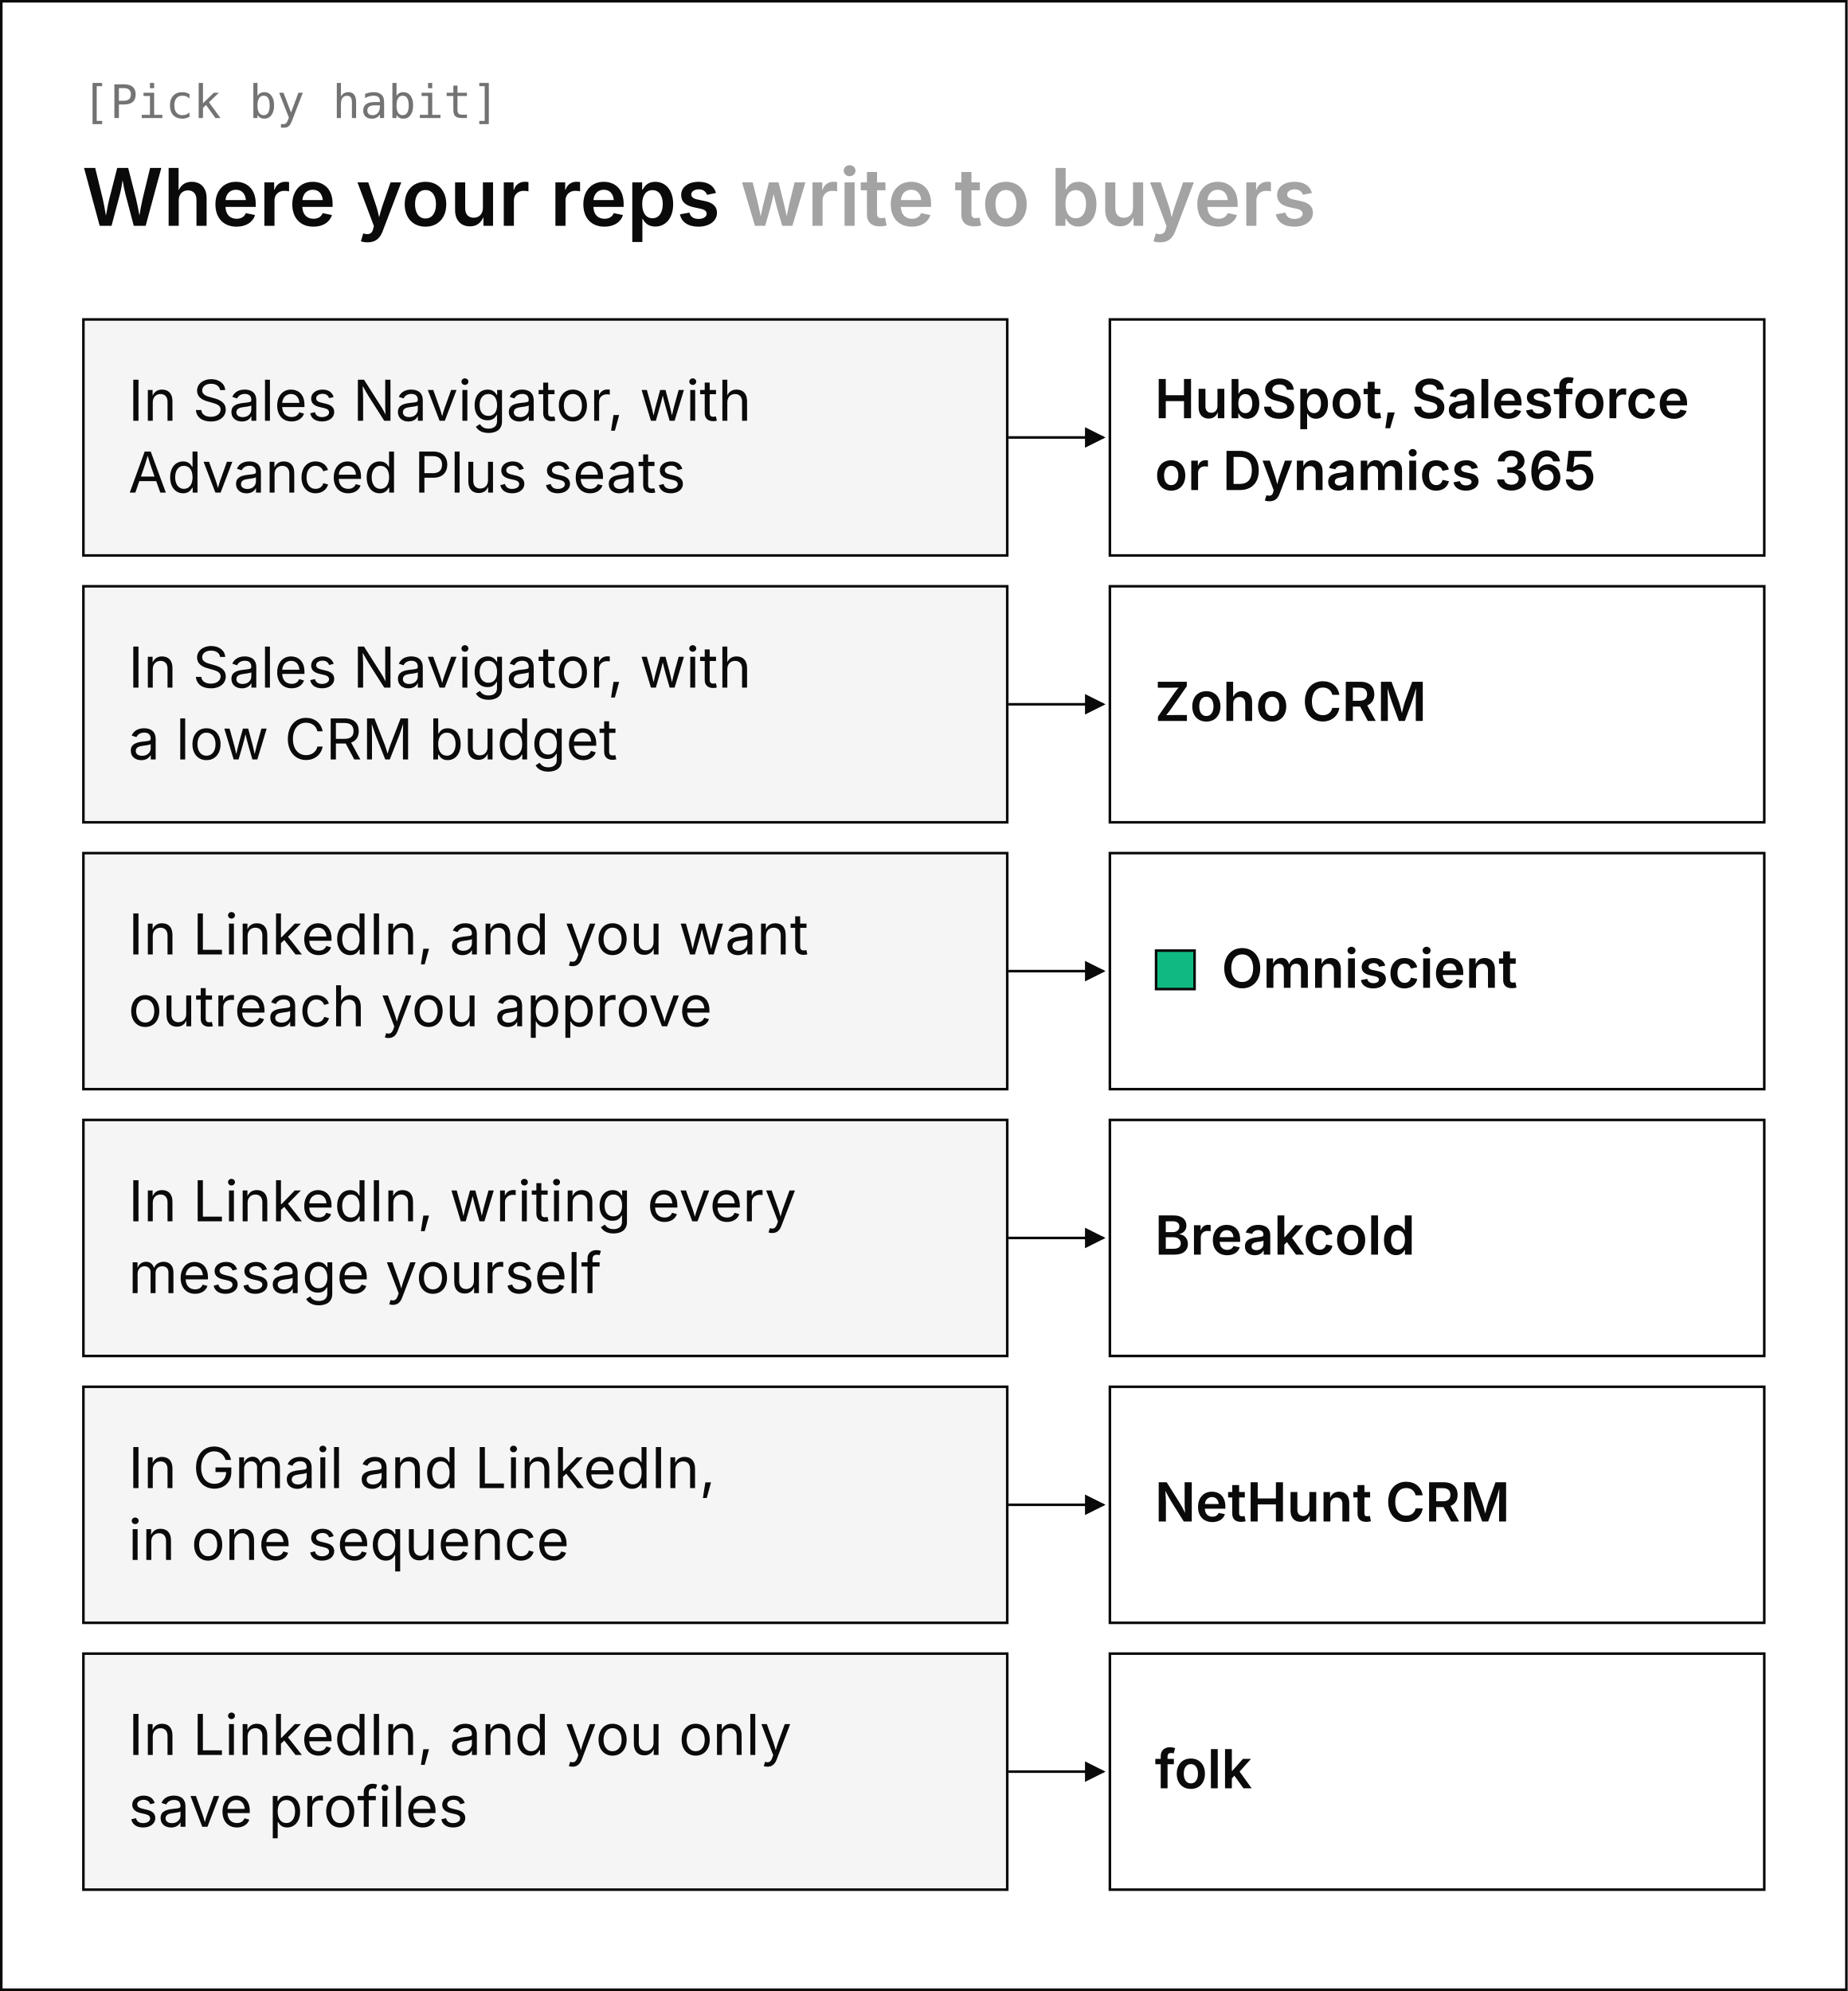
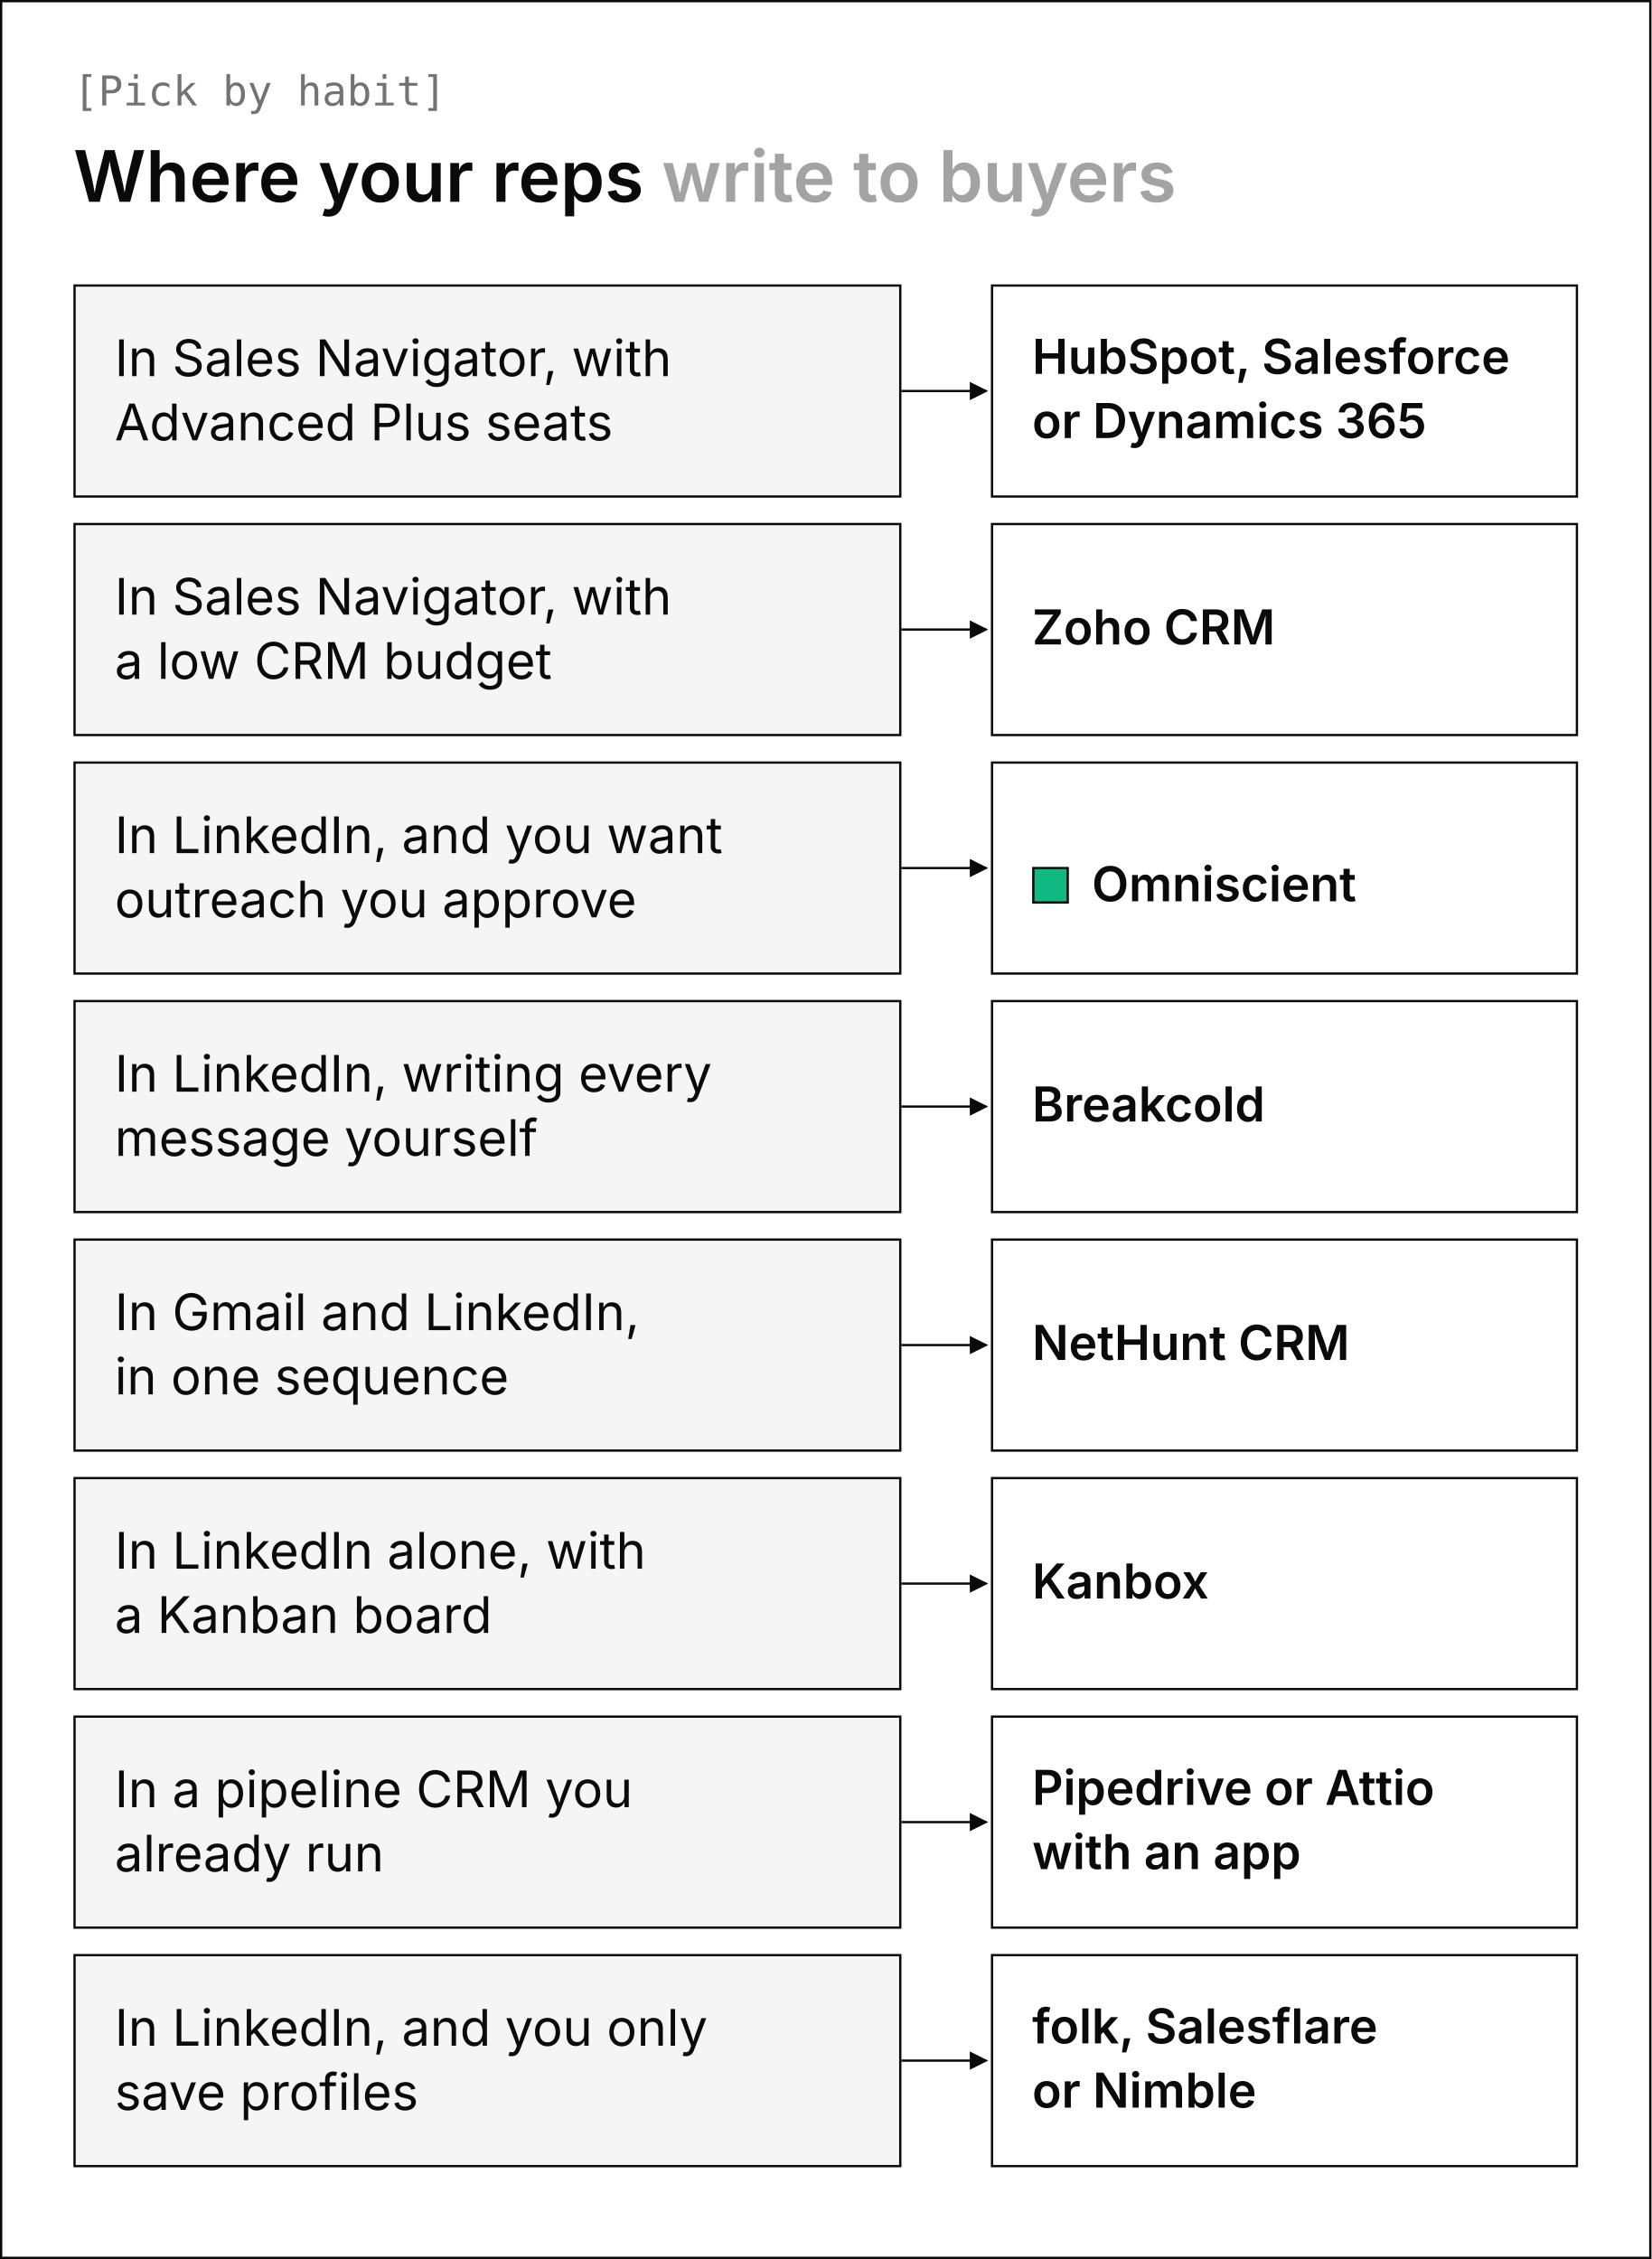
- <svg xmlns="http://www.w3.org/2000/svg" viewBox="0 0 720 776" width="720" height="776" role="img" aria-labelledby="t d" font-family="Inter, system-ui, sans-serif">
+ <svg xmlns="http://www.w3.org/2000/svg" viewBox="0 0 720 985" width="720" height="985" role="img" aria-labelledby="t d" font-family="Inter, system-ui, sans-serif">
  <defs>
    <marker id="ar" viewBox="0 0 10 10" refX="9" refY="5" markerWidth="8" markerHeight="8" orient="auto">
      <path d="M0 0 10 5 0 10z" fill="#0a0a0a" />
    </marker>
  </defs>
-   <rect width="720" height="776" fill="#ffffff" />
-   <rect x="0.5" y="0.5" width="719" height="775" fill="none" stroke="#0a0a0a" />
+   <rect width="720" height="985" fill="#ffffff" />
+   <rect x="0.5" y="0.5" width="719" height="984" fill="none" stroke="#0a0a0a" />
  <text x="32" y="46" font-family="Geist Mono, ui-monospace, monospace" font-size="18" fill="#737373">[Pick by habit]</text>
  <text x="32" y="88" font-size="31" font-weight="600" fill="#0a0a0a">Where your reps <tspan fill="#a3a3a3">write to buyers</tspan>
  </text>
  <rect x="32.5" y="124.5" width="360" height="92" fill="#f5f5f5" stroke="#0a0a0a" />
  <text x="50" y="164" font-size="22" fill="#0a0a0a">In Sales Navigator, with</text>
  <text x="50" y="192" font-size="22" fill="#0a0a0a">Advanced Plus seats</text>
  <rect x="432.5" y="124.5" width="255" height="92" fill="#ffffff" stroke="#0a0a0a" />
  <text x="450" y="163" font-size="21" font-weight="600" fill="#0a0a0a">HubSpot, Salesforce</text>
  <text x="450" y="191" font-size="21" font-weight="600" fill="#0a0a0a">or Dynamics 365</text>
  <line x1="393" y1="170.5" x2="430" y2="170.5" stroke="#0a0a0a" marker-end="url(#ar)" />
  <rect x="32.5" y="228.5" width="360" height="92" fill="#f5f5f5" stroke="#0a0a0a" />
  <text x="50" y="268" font-size="22" fill="#0a0a0a">In Sales Navigator, with</text>
  <text x="50" y="296" font-size="22" fill="#0a0a0a">a low CRM budget</text>
  <rect x="432.5" y="228.5" width="255" height="92" fill="#ffffff" stroke="#0a0a0a" />
  <text x="450" y="281" font-size="21" font-weight="600" fill="#0a0a0a">Zoho CRM</text>
  <line x1="393" y1="274.5" x2="430" y2="274.5" stroke="#0a0a0a" marker-end="url(#ar)" />
  <rect x="32.5" y="332.5" width="360" height="92" fill="#f5f5f5" stroke="#0a0a0a" />
  <text x="50" y="372" font-size="22" fill="#0a0a0a">In LinkedIn, and you want</text>
  <text x="50" y="400" font-size="22" fill="#0a0a0a">outreach you approve</text>
  <rect x="432.5" y="332.5" width="255" height="92" fill="#ffffff" stroke="#0a0a0a" />
-   <rect x="450.5" y="370.5" width="15" height="15" fill="#10b981" stroke="#0a0a0a" />
-   <text x="476" y="385" font-size="21" font-weight="600" fill="#0a0a0a">Omniscient</text>
+   <rect x="450.5" y="378.5" width="15" height="15" fill="#10b981" stroke="#0a0a0a" />
+   <text x="476" y="393" font-size="21" font-weight="600" fill="#0a0a0a">Omniscient</text>
  <line x1="393" y1="378.5" x2="430" y2="378.5" stroke="#0a0a0a" marker-end="url(#ar)" />
  <rect x="32.5" y="436.5" width="360" height="92" fill="#f5f5f5" stroke="#0a0a0a" />
  <text x="50" y="476" font-size="22" fill="#0a0a0a">In LinkedIn, writing every</text>
  <text x="50" y="504" font-size="22" fill="#0a0a0a">message yourself</text>
  <rect x="432.5" y="436.5" width="255" height="92" fill="#ffffff" stroke="#0a0a0a" />
  <text x="450" y="489" font-size="21" font-weight="600" fill="#0a0a0a">Breakcold</text>
  <line x1="393" y1="482.5" x2="430" y2="482.5" stroke="#0a0a0a" marker-end="url(#ar)" />
  <rect x="32.5" y="540.5" width="360" height="92" fill="#f5f5f5" stroke="#0a0a0a" />
  <text x="50" y="580" font-size="22" fill="#0a0a0a">In Gmail and LinkedIn,</text>
  <text x="50" y="608" font-size="22" fill="#0a0a0a">in one sequence</text>
  <rect x="432.5" y="540.5" width="255" height="92" fill="#ffffff" stroke="#0a0a0a" />
  <text x="450" y="593" font-size="21" font-weight="600" fill="#0a0a0a">NetHunt CRM</text>
  <line x1="393" y1="586.5" x2="430" y2="586.5" stroke="#0a0a0a" marker-end="url(#ar)" />
  <rect x="32.5" y="644.5" width="360" height="92" fill="#f5f5f5" stroke="#0a0a0a" />
-   <text x="50" y="684" font-size="22" fill="#0a0a0a">In LinkedIn, and you only</text>
-   <text x="50" y="712" font-size="22" fill="#0a0a0a">save profiles</text>
+   <text x="50" y="684" font-size="22" fill="#0a0a0a">In LinkedIn alone, with</text>
+   <text x="50" y="712" font-size="22" fill="#0a0a0a">a Kanban board</text>
  <rect x="432.5" y="644.5" width="255" height="92" fill="#ffffff" stroke="#0a0a0a" />
-   <text x="450" y="697" font-size="21" font-weight="600" fill="#0a0a0a">folk</text>
+   <text x="450" y="697" font-size="21" font-weight="600" fill="#0a0a0a">Kanbox</text>
  <line x1="393" y1="690.5" x2="430" y2="690.5" stroke="#0a0a0a" marker-end="url(#ar)" />
+   <rect x="32.5" y="748.5" width="360" height="92" fill="#f5f5f5" stroke="#0a0a0a" />
+   <text x="50" y="788" font-size="22" fill="#0a0a0a">In a pipeline CRM you</text>
+   <text x="50" y="816" font-size="22" fill="#0a0a0a">already run</text>
+   <rect x="432.5" y="748.5" width="255" height="92" fill="#ffffff" stroke="#0a0a0a" />
+   <text x="450" y="787" font-size="21" font-weight="600" fill="#0a0a0a">Pipedrive or Attio</text>
+   <text x="450" y="815" font-size="21" font-weight="600" fill="#0a0a0a">with an app</text>
+   <line x1="393" y1="794.5" x2="430" y2="794.5" stroke="#0a0a0a" marker-end="url(#ar)" />
+   <rect x="32.5" y="852.5" width="360" height="92" fill="#f5f5f5" stroke="#0a0a0a" />
+   <text x="50" y="892" font-size="22" fill="#0a0a0a">In LinkedIn, and you only</text>
+   <text x="50" y="920" font-size="22" fill="#0a0a0a">save profiles</text>
+   <rect x="432.5" y="852.5" width="255" height="92" fill="#ffffff" stroke="#0a0a0a" />
+   <text x="450" y="891" font-size="21" font-weight="600" fill="#0a0a0a">folk, Salesflare</text>
+   <text x="450" y="919" font-size="21" font-weight="600" fill="#0a0a0a">or Nimble</text>
+   <line x1="393" y1="898.5" x2="430" y2="898.5" stroke="#0a0a0a" marker-end="url(#ar)" />
</svg>
